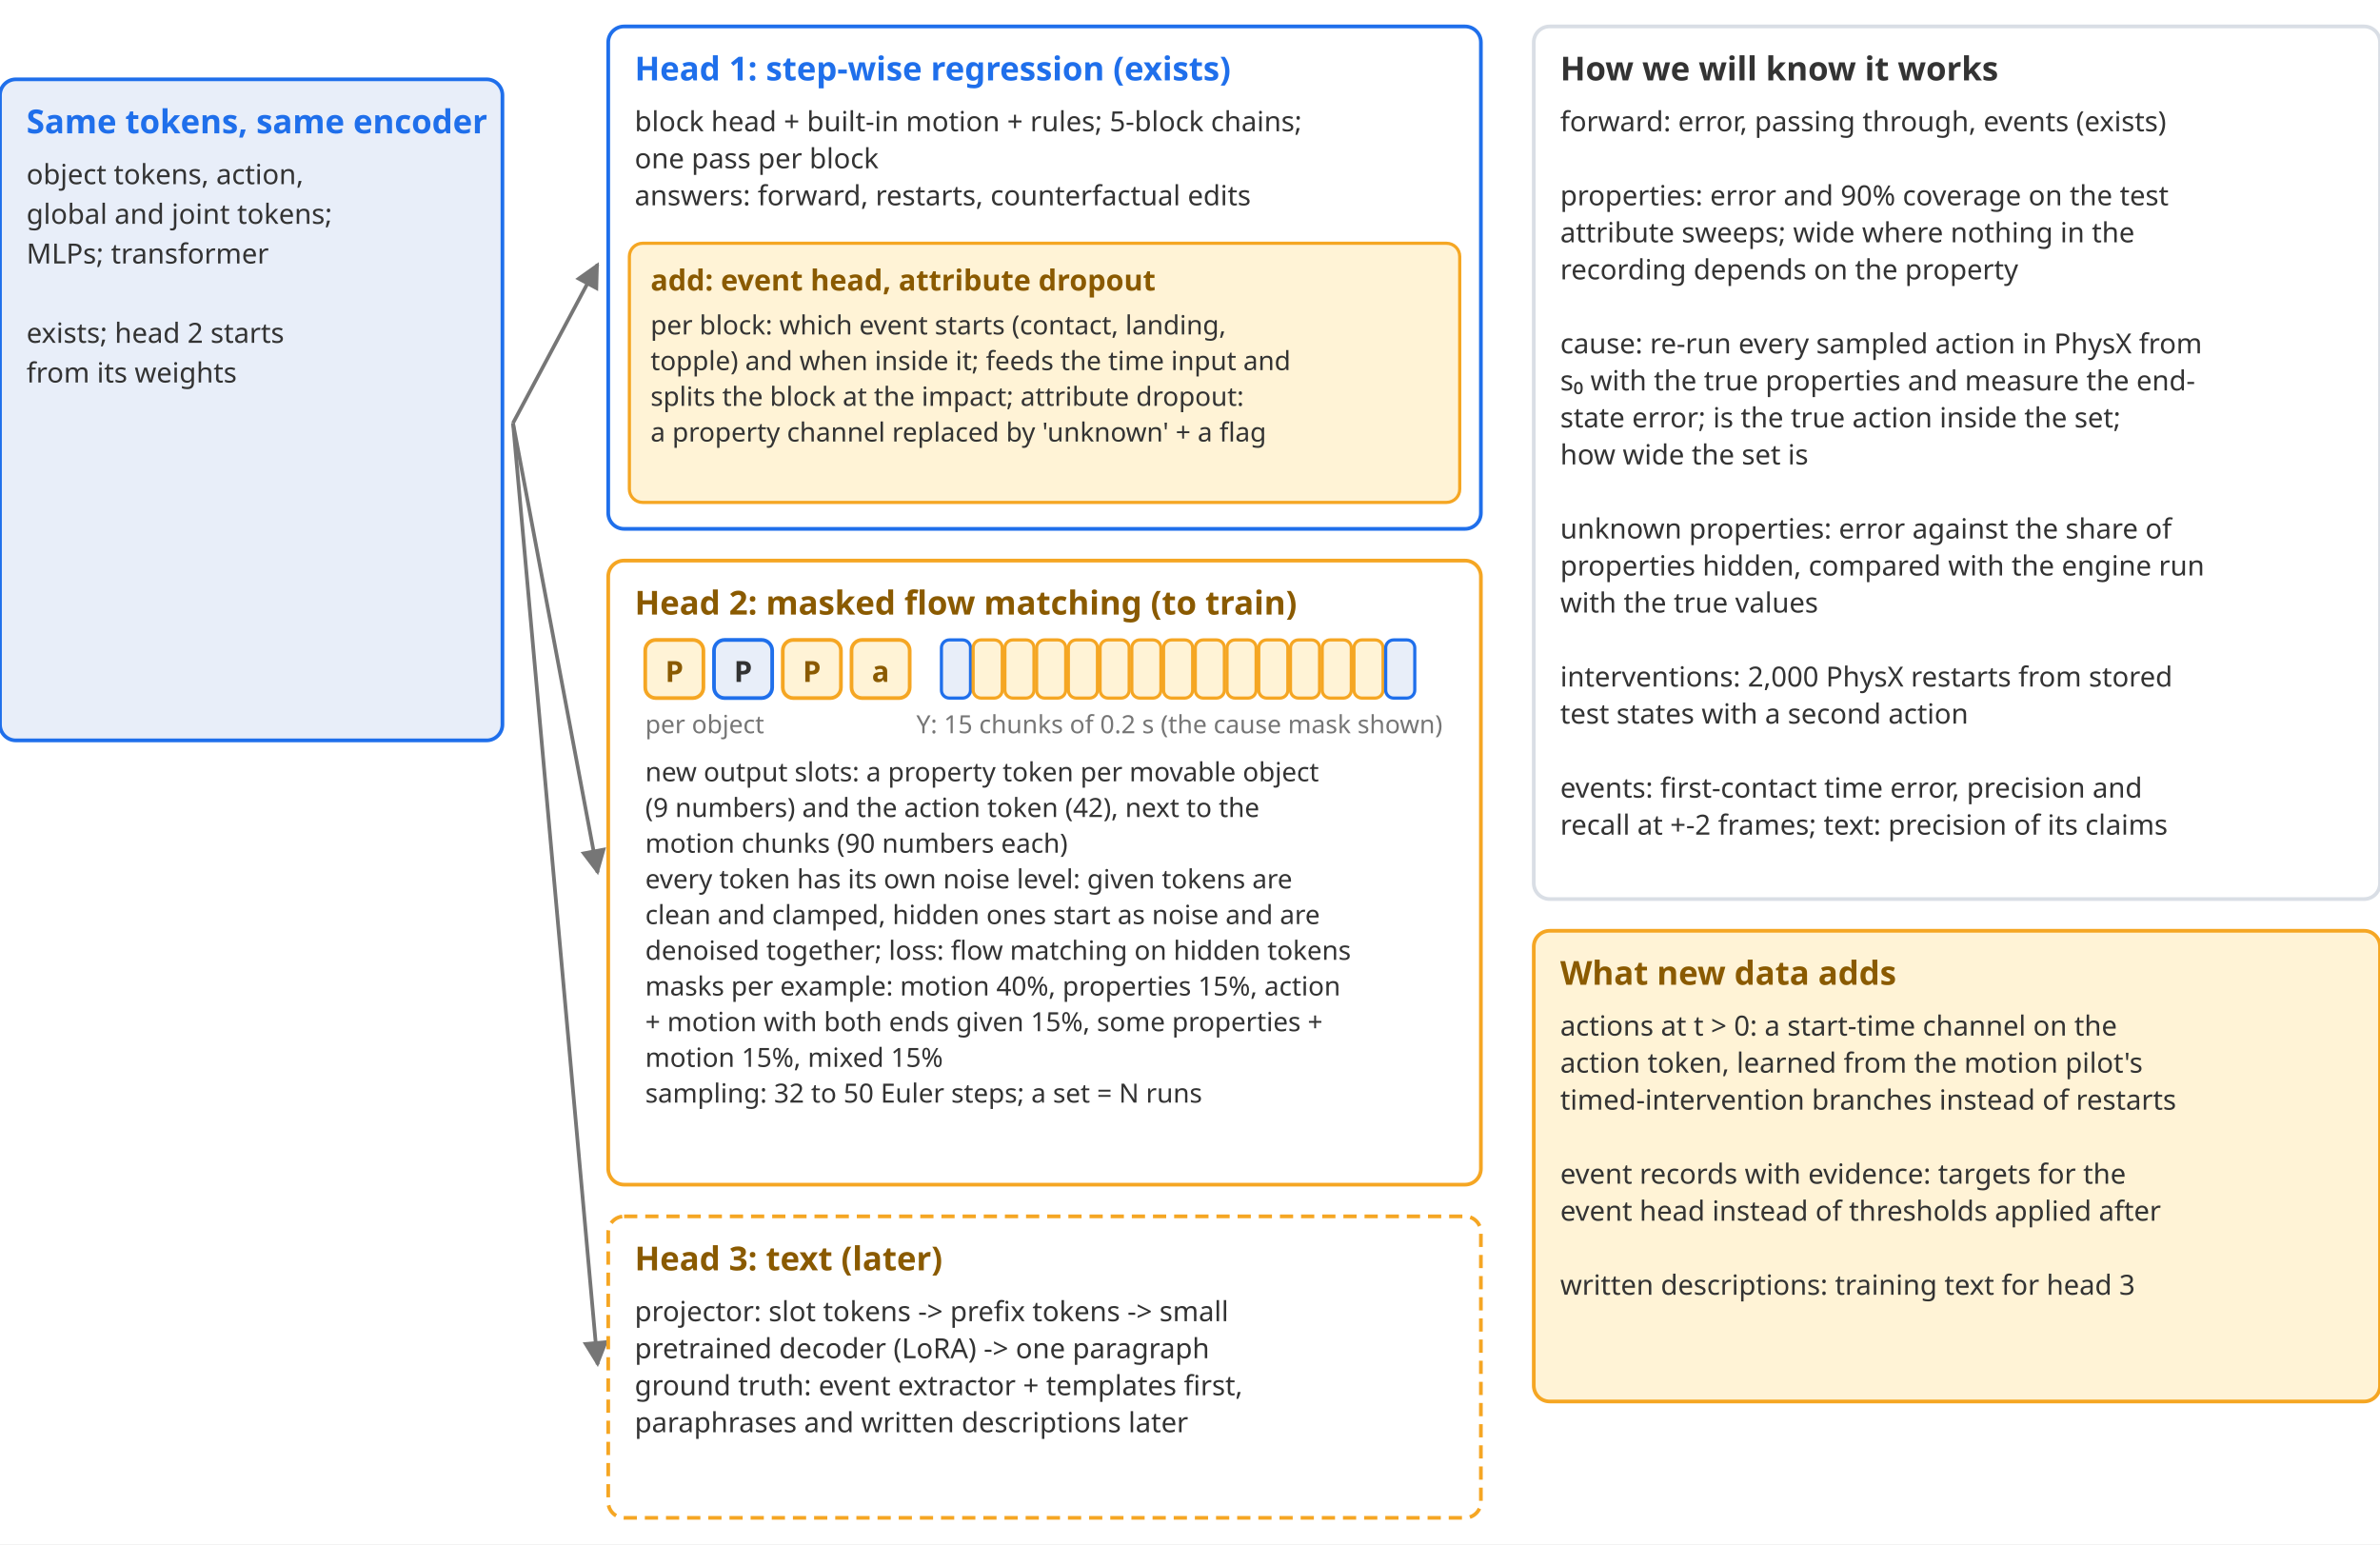
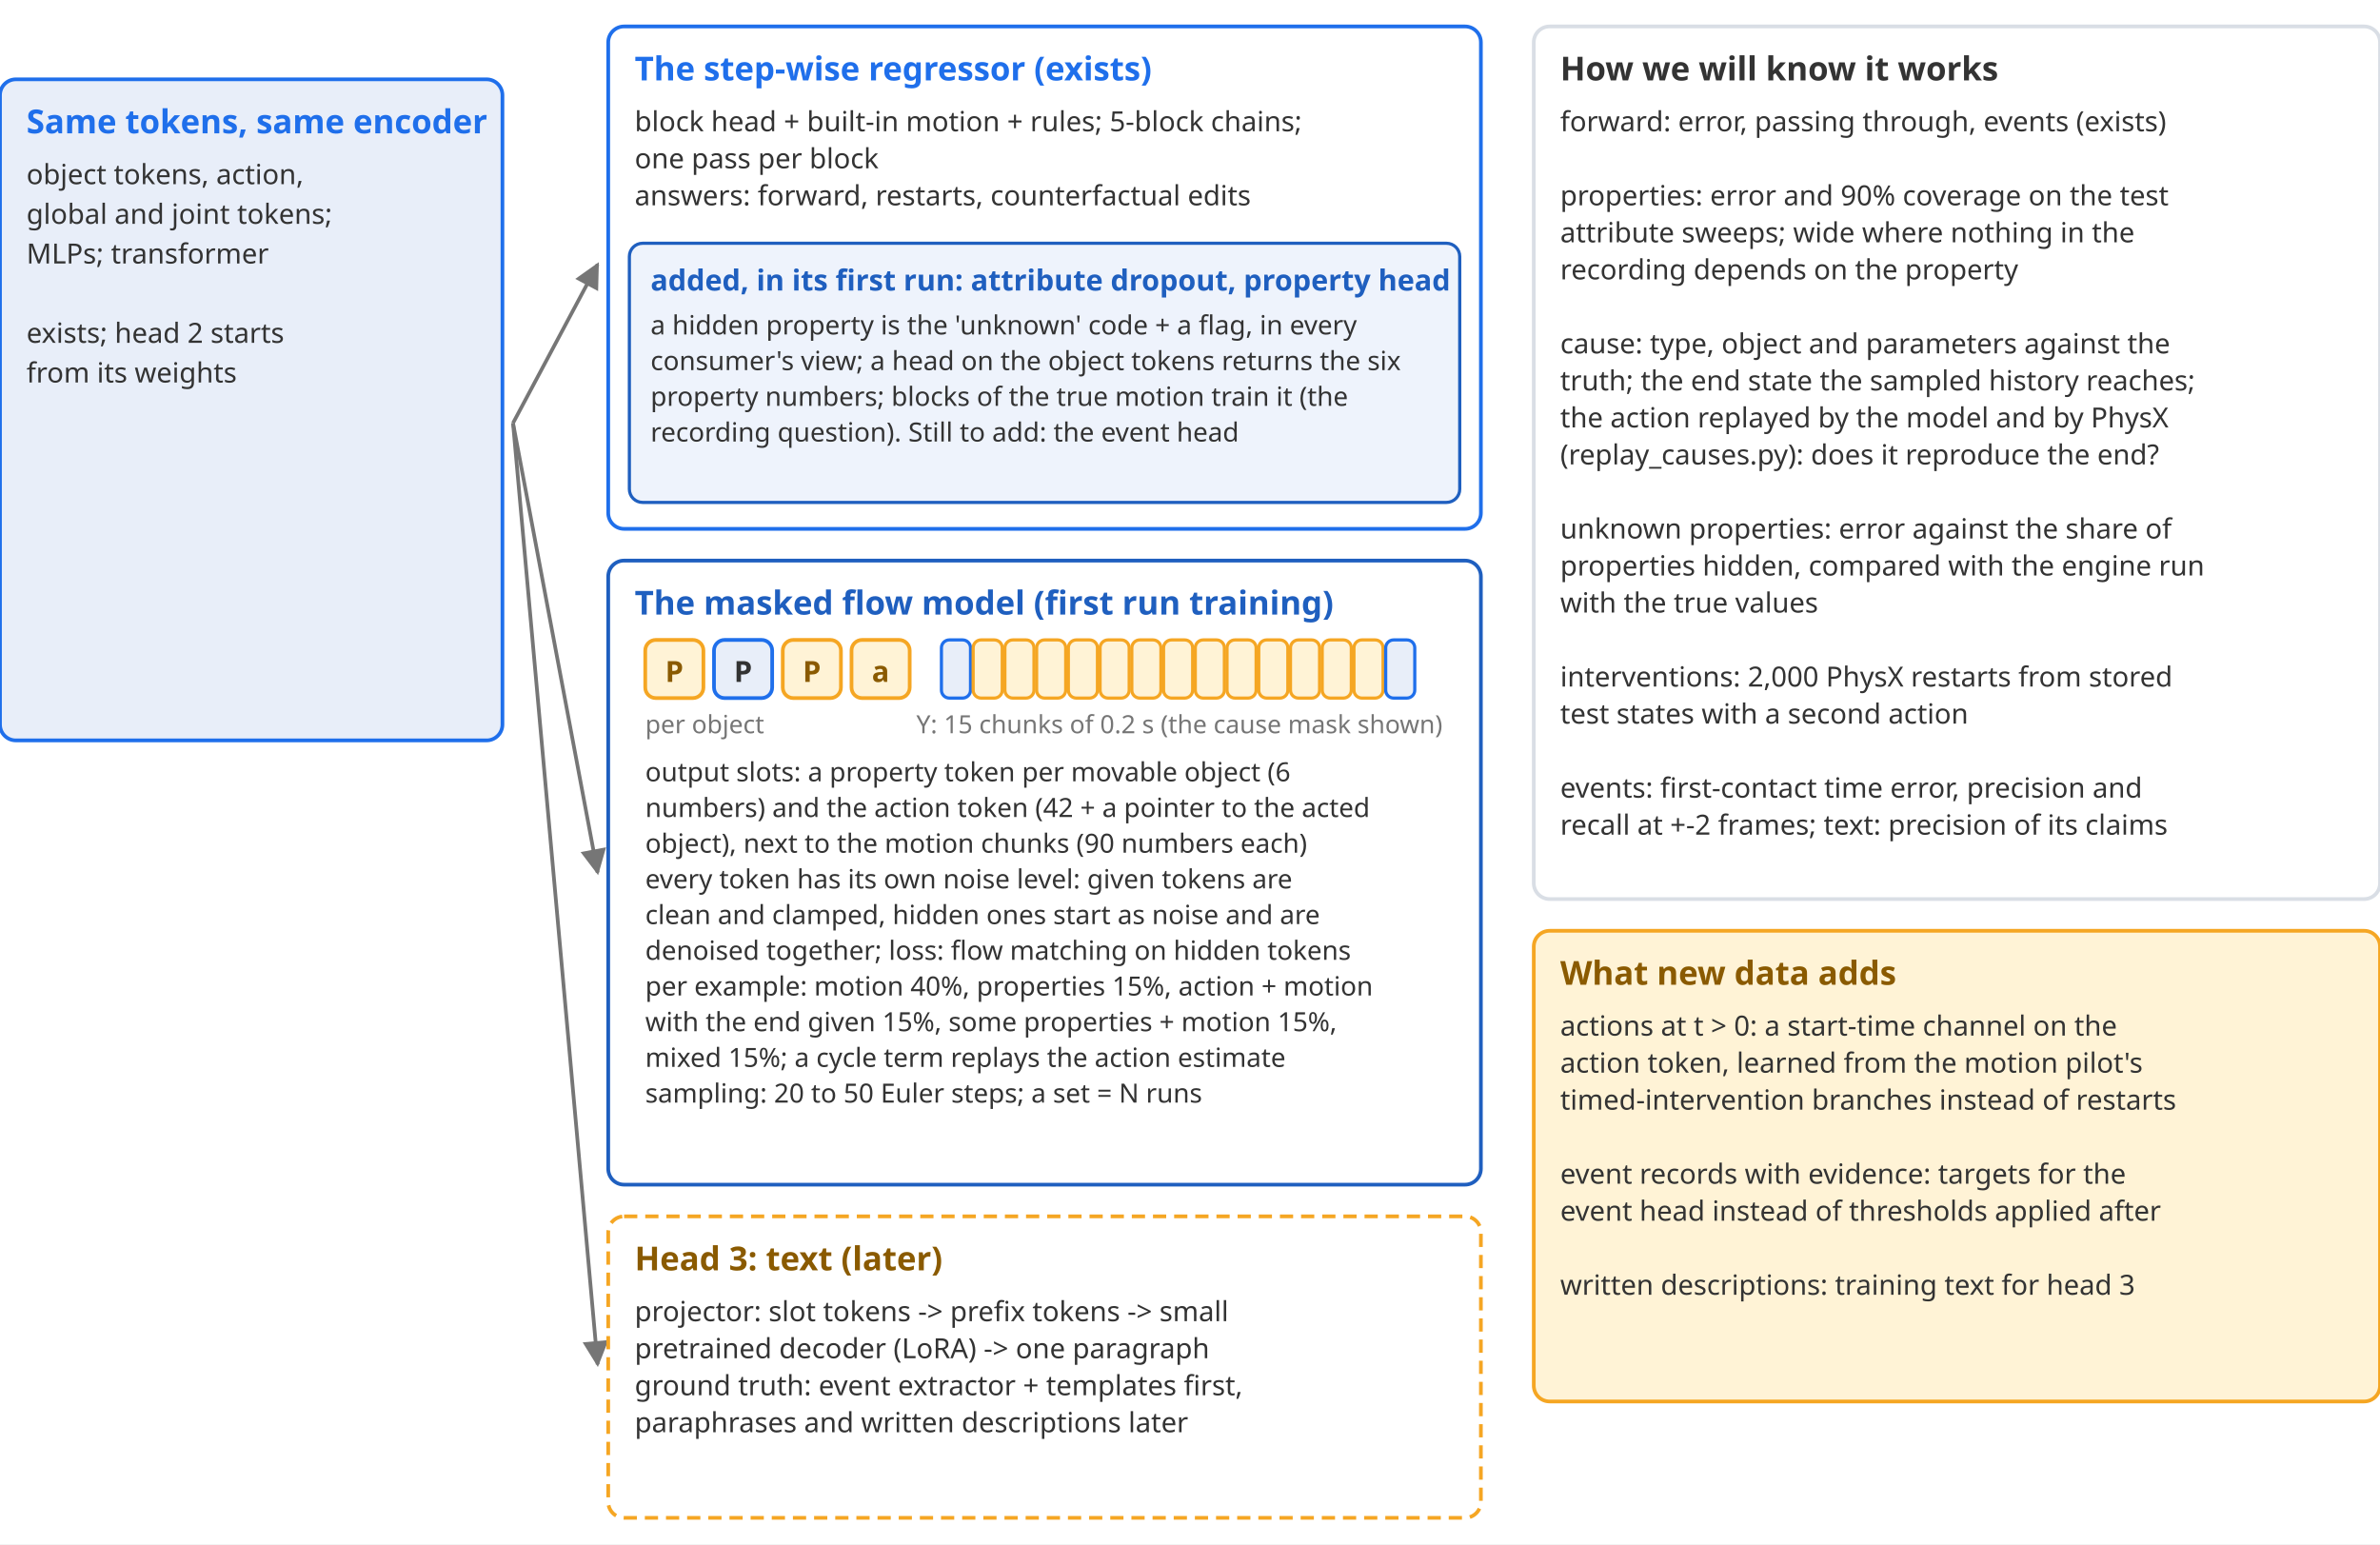
- <svg xmlns="http://www.w3.org/2000/svg" viewBox="0 0 900 584" width="900" height="584" role="img" aria-label="What to build: one encoder, the existing regression head with an event head and attribute dropout, a masked flow-matching head, a text head">
+ <svg xmlns="http://www.w3.org/2000/svg" viewBox="0 0 900 584" width="900" height="584" role="img" aria-label="What is built: one encoder, the step-wise regressor with attribute dropout and a property head, the masked flow model, and the text head still to come">
  <defs>
    <marker id="ah" viewBox="0 0 10 10" refX="9" refY="5" markerWidth="7" markerHeight="7" orient="auto-start-reverse">
      <path d="M0,0 L10,5 L0,10 z" fill="#767676" />
    </marker>
  </defs>
  <rect width="900" height="584" fill="#fff" />
  <rect x="0" y="30" width="190" height="250" rx="6" fill="#e8eef9" stroke="#1f6feb" stroke-width="1.4" />
  <text x="10" y="46" font-family="'Noto Sans', 'Helvetica Neue', Helvetica, Arial, sans-serif" font-size="12.5" font-weight="bold" fill="#1f6feb" text-anchor="start" dominant-baseline="middle">Same tokens, same encoder</text>
  <text x="10" y="66" font-family="'Noto Sans', 'Helvetica Neue', Helvetica, Arial, sans-serif" font-size="10.5" font-weight="normal" fill="#333" text-anchor="start" dominant-baseline="middle">object tokens, action,</text>
  <text x="10" y="81" font-family="'Noto Sans', 'Helvetica Neue', Helvetica, Arial, sans-serif" font-size="10.5" font-weight="normal" fill="#333" text-anchor="start" dominant-baseline="middle">global and joint tokens;</text>
  <text x="10" y="96" font-family="'Noto Sans', 'Helvetica Neue', Helvetica, Arial, sans-serif" font-size="10.5" font-weight="normal" fill="#333" text-anchor="start" dominant-baseline="middle">MLPs; transformer</text>
  <text x="10" y="111" font-family="'Noto Sans', 'Helvetica Neue', Helvetica, Arial, sans-serif" font-size="10.5" font-weight="normal" fill="#333" text-anchor="start" dominant-baseline="middle" />
  <text x="10" y="126" font-family="'Noto Sans', 'Helvetica Neue', Helvetica, Arial, sans-serif" font-size="10.5" font-weight="normal" fill="#333" text-anchor="start" dominant-baseline="middle">exists; head 2 starts</text>
  <text x="10" y="141" font-family="'Noto Sans', 'Helvetica Neue', Helvetica, Arial, sans-serif" font-size="10.5" font-weight="normal" fill="#333" text-anchor="start" dominant-baseline="middle">from its weights</text>
  <path d="M194,160 L226,100" fill="none" stroke="#767676" stroke-width="1.4" marker-end="url(#ah)" />
  <path d="M194,160 L226,330" fill="none" stroke="#767676" stroke-width="1.4" marker-end="url(#ah)" />
  <path d="M194,160 L226,516" fill="none" stroke="#767676" stroke-width="1.4" marker-end="url(#ah)" />
  <rect x="230" y="10" width="330" height="190" rx="6" fill="#fff" stroke="#1f6feb" stroke-width="1.4" />
-   <text x="240" y="26" font-family="'Noto Sans', 'Helvetica Neue', Helvetica, Arial, sans-serif" font-size="12.5" font-weight="bold" fill="#1f6feb" text-anchor="start" dominant-baseline="middle">Head 1: step-wise regression (exists)</text>
+   <text x="240" y="26" font-family="'Noto Sans', 'Helvetica Neue', Helvetica, Arial, sans-serif" font-size="12.5" font-weight="bold" fill="#1f6feb" text-anchor="start" dominant-baseline="middle">The step-wise regressor (exists)</text>
  <text x="240" y="46" font-family="'Noto Sans', 'Helvetica Neue', Helvetica, Arial, sans-serif" font-size="10.5" font-weight="normal" fill="#333" text-anchor="start" dominant-baseline="middle">block head + built-in motion + rules; 5-block chains;</text>
  <text x="240" y="60" font-family="'Noto Sans', 'Helvetica Neue', Helvetica, Arial, sans-serif" font-size="10.5" font-weight="normal" fill="#333" text-anchor="start" dominant-baseline="middle">one pass per block</text>
  <text x="240" y="74" font-family="'Noto Sans', 'Helvetica Neue', Helvetica, Arial, sans-serif" font-size="10.5" font-weight="normal" fill="#333" text-anchor="start" dominant-baseline="middle">answers: forward, restarts, counterfactual edits</text>
-   <rect x="238" y="92" width="314" height="98" rx="5" fill="#fff3d6" stroke="#f5a623" stroke-width="1.2" />
-   <text x="246" y="106" font-family="'Noto Sans', 'Helvetica Neue', Helvetica, Arial, sans-serif" font-size="11" font-weight="bold" fill="#8a5a00" text-anchor="start" dominant-baseline="middle">add: event head, attribute dropout</text>
-   <text x="246" y="123" font-family="'Noto Sans', 'Helvetica Neue', Helvetica, Arial, sans-serif" font-size="10" font-weight="normal" fill="#333" text-anchor="start" dominant-baseline="middle">per block: which event starts (contact, landing,</text>
-   <text x="246" y="136.5" font-family="'Noto Sans', 'Helvetica Neue', Helvetica, Arial, sans-serif" font-size="10" font-weight="normal" fill="#333" text-anchor="start" dominant-baseline="middle">topple) and when inside it; feeds the time input and</text>
-   <text x="246" y="150" font-family="'Noto Sans', 'Helvetica Neue', Helvetica, Arial, sans-serif" font-size="10" font-weight="normal" fill="#333" text-anchor="start" dominant-baseline="middle">splits the block at the impact; attribute dropout:</text>
-   <text x="246" y="163.5" font-family="'Noto Sans', 'Helvetica Neue', Helvetica, Arial, sans-serif" font-size="10" font-weight="normal" fill="#333" text-anchor="start" dominant-baseline="middle">a property channel replaced by 'unknown' + a flag</text>
-   <rect x="230" y="212" width="330" height="236" rx="6" fill="#fff" stroke="#f5a623" stroke-width="1.4" />
-   <text x="240" y="228" font-family="'Noto Sans', 'Helvetica Neue', Helvetica, Arial, sans-serif" font-size="12.5" font-weight="bold" fill="#8a5a00" text-anchor="start" dominant-baseline="middle">Head 2: masked flow matching (to train)</text>
+   <rect x="238" y="92" width="314" height="98" rx="5" fill="#eef3fc" stroke="#1f5fbf" stroke-width="1.2" />
+   <text x="246" y="106" font-family="'Noto Sans', 'Helvetica Neue', Helvetica, Arial, sans-serif" font-size="11" font-weight="bold" fill="#1f5fbf" text-anchor="start" dominant-baseline="middle">added, in its first run: attribute dropout, property head</text>
+   <text x="246" y="123" font-family="'Noto Sans', 'Helvetica Neue', Helvetica, Arial, sans-serif" font-size="10" font-weight="normal" fill="#333" text-anchor="start" dominant-baseline="middle">a hidden property is the 'unknown' code + a flag, in every</text>
+   <text x="246" y="136.5" font-family="'Noto Sans', 'Helvetica Neue', Helvetica, Arial, sans-serif" font-size="10" font-weight="normal" fill="#333" text-anchor="start" dominant-baseline="middle">consumer's view; a head on the object tokens returns the six</text>
+   <text x="246" y="150" font-family="'Noto Sans', 'Helvetica Neue', Helvetica, Arial, sans-serif" font-size="10" font-weight="normal" fill="#333" text-anchor="start" dominant-baseline="middle">property numbers; blocks of the true motion train it (the</text>
+   <text x="246" y="163.5" font-family="'Noto Sans', 'Helvetica Neue', Helvetica, Arial, sans-serif" font-size="10" font-weight="normal" fill="#333" text-anchor="start" dominant-baseline="middle">recording question). Still to add: the event head</text>
+   <rect x="230" y="212" width="330" height="236" rx="6" fill="#fff" stroke="#1f5fbf" stroke-width="1.4" />
+   <text x="240" y="228" font-family="'Noto Sans', 'Helvetica Neue', Helvetica, Arial, sans-serif" font-size="12.5" font-weight="bold" fill="#1f5fbf" text-anchor="start" dominant-baseline="middle">The masked flow model (first run training)</text>
  <rect x="244" y="242" width="22" height="22" rx="4" fill="#fff3d6" stroke="#f5a623" stroke-width="1.4" />
  <text x="255" y="254" font-family="'Noto Sans', 'Helvetica Neue', Helvetica, Arial, sans-serif" font-size="11" font-weight="bold" fill="#8a5a00" text-anchor="middle" dominant-baseline="middle">P</text>
  <rect x="270" y="242" width="22" height="22" rx="4" fill="#e8eef9" stroke="#1f6feb" stroke-width="1.4" />
  <text x="281" y="254" font-family="'Noto Sans', 'Helvetica Neue', Helvetica, Arial, sans-serif" font-size="11" font-weight="bold" fill="#333" text-anchor="middle" dominant-baseline="middle">P</text>
  <rect x="296" y="242" width="22" height="22" rx="4" fill="#fff3d6" stroke="#f5a623" stroke-width="1.4" />
  <text x="307" y="254" font-family="'Noto Sans', 'Helvetica Neue', Helvetica, Arial, sans-serif" font-size="11" font-weight="bold" fill="#8a5a00" text-anchor="middle" dominant-baseline="middle">P</text>
  <rect x="322" y="242" width="22" height="22" rx="4" fill="#fff3d6" stroke="#f5a623" stroke-width="1.4" />
  <text x="333" y="254" font-family="'Noto Sans', 'Helvetica Neue', Helvetica, Arial, sans-serif" font-size="11" font-weight="bold" fill="#8a5a00" text-anchor="middle" dominant-baseline="middle">a</text>
  <rect x="356" y="242" width="11" height="22" rx="3" fill="#e8eef9" stroke="#1f6feb" stroke-width="1.2" />
  <rect x="368" y="242" width="11" height="22" rx="3" fill="#fff3d6" stroke="#f5a623" stroke-width="1.2" />
  <rect x="380" y="242" width="11" height="22" rx="3" fill="#fff3d6" stroke="#f5a623" stroke-width="1.2" />
  <rect x="392" y="242" width="11" height="22" rx="3" fill="#fff3d6" stroke="#f5a623" stroke-width="1.2" />
  <rect x="404" y="242" width="11" height="22" rx="3" fill="#fff3d6" stroke="#f5a623" stroke-width="1.2" />
  <rect x="416" y="242" width="11" height="22" rx="3" fill="#fff3d6" stroke="#f5a623" stroke-width="1.2" />
  <rect x="428" y="242" width="11" height="22" rx="3" fill="#fff3d6" stroke="#f5a623" stroke-width="1.2" />
  <rect x="440" y="242" width="11" height="22" rx="3" fill="#fff3d6" stroke="#f5a623" stroke-width="1.2" />
  <rect x="452" y="242" width="11" height="22" rx="3" fill="#fff3d6" stroke="#f5a623" stroke-width="1.2" />
  <rect x="464" y="242" width="11" height="22" rx="3" fill="#fff3d6" stroke="#f5a623" stroke-width="1.2" />
  <rect x="476" y="242" width="11" height="22" rx="3" fill="#fff3d6" stroke="#f5a623" stroke-width="1.2" />
  <rect x="488" y="242" width="11" height="22" rx="3" fill="#fff3d6" stroke="#f5a623" stroke-width="1.2" />
  <rect x="500" y="242" width="11" height="22" rx="3" fill="#fff3d6" stroke="#f5a623" stroke-width="1.2" />
  <rect x="512" y="242" width="11" height="22" rx="3" fill="#fff3d6" stroke="#f5a623" stroke-width="1.2" />
  <rect x="524" y="242" width="11" height="22" rx="3" fill="#e8eef9" stroke="#1f6feb" stroke-width="1.2" />
  <text x="446" y="274" font-family="'Noto Sans', 'Helvetica Neue', Helvetica, Arial, sans-serif" font-size="9.5" font-weight="normal" fill="#767676" text-anchor="middle" dominant-baseline="middle">Y: 15 chunks of 0.2 s (the cause mask shown)</text>
  <text x="244" y="274" font-family="'Noto Sans', 'Helvetica Neue', Helvetica, Arial, sans-serif" font-size="9.5" font-weight="normal" fill="#767676" text-anchor="start" dominant-baseline="middle">per object</text>
-   <text x="244" y="292" font-family="'Noto Sans', 'Helvetica Neue', Helvetica, Arial, sans-serif" font-size="10" font-weight="normal" fill="#333" text-anchor="start" dominant-baseline="middle">new output slots: a property token per movable object</text>
-   <text x="244" y="305.5" font-family="'Noto Sans', 'Helvetica Neue', Helvetica, Arial, sans-serif" font-size="10" font-weight="normal" fill="#333" text-anchor="start" dominant-baseline="middle">(9 numbers) and the action token (42), next to the</text>
-   <text x="244" y="319" font-family="'Noto Sans', 'Helvetica Neue', Helvetica, Arial, sans-serif" font-size="10" font-weight="normal" fill="#333" text-anchor="start" dominant-baseline="middle">motion chunks (90 numbers each)</text>
+   <text x="244" y="292" font-family="'Noto Sans', 'Helvetica Neue', Helvetica, Arial, sans-serif" font-size="10" font-weight="normal" fill="#333" text-anchor="start" dominant-baseline="middle">output slots: a property token per movable object (6</text>
+   <text x="244" y="305.5" font-family="'Noto Sans', 'Helvetica Neue', Helvetica, Arial, sans-serif" font-size="10" font-weight="normal" fill="#333" text-anchor="start" dominant-baseline="middle">numbers) and the action token (42 + a pointer to the acted</text>
+   <text x="244" y="319" font-family="'Noto Sans', 'Helvetica Neue', Helvetica, Arial, sans-serif" font-size="10" font-weight="normal" fill="#333" text-anchor="start" dominant-baseline="middle">object), next to the motion chunks (90 numbers each)</text>
  <text x="244" y="332.5" font-family="'Noto Sans', 'Helvetica Neue', Helvetica, Arial, sans-serif" font-size="10" font-weight="normal" fill="#333" text-anchor="start" dominant-baseline="middle">every token has its own noise level: given tokens are</text>
  <text x="244" y="346" font-family="'Noto Sans', 'Helvetica Neue', Helvetica, Arial, sans-serif" font-size="10" font-weight="normal" fill="#333" text-anchor="start" dominant-baseline="middle">clean and clamped, hidden ones start as noise and are</text>
  <text x="244" y="359.5" font-family="'Noto Sans', 'Helvetica Neue', Helvetica, Arial, sans-serif" font-size="10" font-weight="normal" fill="#333" text-anchor="start" dominant-baseline="middle">denoised together; loss: flow matching on hidden tokens</text>
-   <text x="244" y="373" font-family="'Noto Sans', 'Helvetica Neue', Helvetica, Arial, sans-serif" font-size="10" font-weight="normal" fill="#333" text-anchor="start" dominant-baseline="middle">masks per example: motion 40%, properties 15%, action</text>
-   <text x="244" y="386.5" font-family="'Noto Sans', 'Helvetica Neue', Helvetica, Arial, sans-serif" font-size="10" font-weight="normal" fill="#333" text-anchor="start" dominant-baseline="middle">+ motion with both ends given 15%, some properties +</text>
-   <text x="244" y="400" font-family="'Noto Sans', 'Helvetica Neue', Helvetica, Arial, sans-serif" font-size="10" font-weight="normal" fill="#333" text-anchor="start" dominant-baseline="middle">motion 15%, mixed 15%</text>
-   <text x="244" y="413.5" font-family="'Noto Sans', 'Helvetica Neue', Helvetica, Arial, sans-serif" font-size="10" font-weight="normal" fill="#333" text-anchor="start" dominant-baseline="middle">sampling: 32 to 50 Euler steps; a set = N runs</text>
+   <text x="244" y="373" font-family="'Noto Sans', 'Helvetica Neue', Helvetica, Arial, sans-serif" font-size="10" font-weight="normal" fill="#333" text-anchor="start" dominant-baseline="middle">per example: motion 40%, properties 15%, action + motion</text>
+   <text x="244" y="386.5" font-family="'Noto Sans', 'Helvetica Neue', Helvetica, Arial, sans-serif" font-size="10" font-weight="normal" fill="#333" text-anchor="start" dominant-baseline="middle">with the end given 15%, some properties + motion 15%,</text>
+   <text x="244" y="400" font-family="'Noto Sans', 'Helvetica Neue', Helvetica, Arial, sans-serif" font-size="10" font-weight="normal" fill="#333" text-anchor="start" dominant-baseline="middle">mixed 15%; a cycle term replays the action estimate</text>
+   <text x="244" y="413.5" font-family="'Noto Sans', 'Helvetica Neue', Helvetica, Arial, sans-serif" font-size="10" font-weight="normal" fill="#333" text-anchor="start" dominant-baseline="middle">sampling: 20 to 50 Euler steps; a set = N runs</text>
  <rect x="230" y="460" width="330" height="114" rx="6" fill="#fff" stroke="#f5a623" stroke-width="1.4" stroke-dasharray="5 3" />
  <text x="240" y="476" font-family="'Noto Sans', 'Helvetica Neue', Helvetica, Arial, sans-serif" font-size="12.5" font-weight="bold" fill="#8a5a00" text-anchor="start" dominant-baseline="middle">Head 3: text (later)</text>
  <text x="240" y="496" font-family="'Noto Sans', 'Helvetica Neue', Helvetica, Arial, sans-serif" font-size="10.5" font-weight="normal" fill="#333" text-anchor="start" dominant-baseline="middle">projector: slot tokens -&gt; prefix tokens -&gt; small</text>
  <text x="240" y="510" font-family="'Noto Sans', 'Helvetica Neue', Helvetica, Arial, sans-serif" font-size="10.5" font-weight="normal" fill="#333" text-anchor="start" dominant-baseline="middle">pretrained decoder (LoRA) -&gt; one paragraph</text>
  <text x="240" y="524" font-family="'Noto Sans', 'Helvetica Neue', Helvetica, Arial, sans-serif" font-size="10.5" font-weight="normal" fill="#333" text-anchor="start" dominant-baseline="middle">ground truth: event extractor + templates first,</text>
  <text x="240" y="538" font-family="'Noto Sans', 'Helvetica Neue', Helvetica, Arial, sans-serif" font-size="10.5" font-weight="normal" fill="#333" text-anchor="start" dominant-baseline="middle">paraphrases and written descriptions later</text>
  <rect x="580" y="10" width="320" height="330" rx="6" fill="#fff" stroke="#d9dee5" stroke-width="1.4" />
  <text x="590" y="26" font-family="'Noto Sans', 'Helvetica Neue', Helvetica, Arial, sans-serif" font-size="12.5" font-weight="bold" fill="#333" text-anchor="start" dominant-baseline="middle">How we will know it works</text>
  <text x="590" y="46" font-family="'Noto Sans', 'Helvetica Neue', Helvetica, Arial, sans-serif" font-size="10.5" font-weight="normal" fill="#333" text-anchor="start" dominant-baseline="middle">forward: error, passing through, events (exists)</text>
  <text x="590" y="60" font-family="'Noto Sans', 'Helvetica Neue', Helvetica, Arial, sans-serif" font-size="10.5" font-weight="normal" fill="#333" text-anchor="start" dominant-baseline="middle" />
  <text x="590" y="74" font-family="'Noto Sans', 'Helvetica Neue', Helvetica, Arial, sans-serif" font-size="10.5" font-weight="normal" fill="#333" text-anchor="start" dominant-baseline="middle">properties: error and 90% coverage on the test</text>
  <text x="590" y="88" font-family="'Noto Sans', 'Helvetica Neue', Helvetica, Arial, sans-serif" font-size="10.5" font-weight="normal" fill="#333" text-anchor="start" dominant-baseline="middle">attribute sweeps; wide where nothing in the</text>
  <text x="590" y="102" font-family="'Noto Sans', 'Helvetica Neue', Helvetica, Arial, sans-serif" font-size="10.5" font-weight="normal" fill="#333" text-anchor="start" dominant-baseline="middle">recording depends on the property</text>
  <text x="590" y="116" font-family="'Noto Sans', 'Helvetica Neue', Helvetica, Arial, sans-serif" font-size="10.5" font-weight="normal" fill="#333" text-anchor="start" dominant-baseline="middle" />
-   <text x="590" y="130" font-family="'Noto Sans', 'Helvetica Neue', Helvetica, Arial, sans-serif" font-size="10.5" font-weight="normal" fill="#333" text-anchor="start" dominant-baseline="middle">cause: re-run every sampled action in PhysX from</text>
-   <text x="590" y="144" font-family="'Noto Sans', 'Helvetica Neue', Helvetica, Arial, sans-serif" font-size="10.5" font-weight="normal" fill="#333" text-anchor="start" dominant-baseline="middle">s₀ with the true properties and measure the end-</text>
-   <text x="590" y="158" font-family="'Noto Sans', 'Helvetica Neue', Helvetica, Arial, sans-serif" font-size="10.5" font-weight="normal" fill="#333" text-anchor="start" dominant-baseline="middle">state error; is the true action inside the set;</text>
-   <text x="590" y="172" font-family="'Noto Sans', 'Helvetica Neue', Helvetica, Arial, sans-serif" font-size="10.5" font-weight="normal" fill="#333" text-anchor="start" dominant-baseline="middle">how wide the set is</text>
+   <text x="590" y="130" font-family="'Noto Sans', 'Helvetica Neue', Helvetica, Arial, sans-serif" font-size="10.5" font-weight="normal" fill="#333" text-anchor="start" dominant-baseline="middle">cause: type, object and parameters against the</text>
+   <text x="590" y="144" font-family="'Noto Sans', 'Helvetica Neue', Helvetica, Arial, sans-serif" font-size="10.5" font-weight="normal" fill="#333" text-anchor="start" dominant-baseline="middle">truth; the end state the sampled history reaches;</text>
+   <text x="590" y="158" font-family="'Noto Sans', 'Helvetica Neue', Helvetica, Arial, sans-serif" font-size="10.5" font-weight="normal" fill="#333" text-anchor="start" dominant-baseline="middle">the action replayed by the model and by PhysX</text>
+   <text x="590" y="172" font-family="'Noto Sans', 'Helvetica Neue', Helvetica, Arial, sans-serif" font-size="10.5" font-weight="normal" fill="#333" text-anchor="start" dominant-baseline="middle">(replay_causes.py): does it reproduce the end?</text>
  <text x="590" y="186" font-family="'Noto Sans', 'Helvetica Neue', Helvetica, Arial, sans-serif" font-size="10.5" font-weight="normal" fill="#333" text-anchor="start" dominant-baseline="middle" />
  <text x="590" y="200" font-family="'Noto Sans', 'Helvetica Neue', Helvetica, Arial, sans-serif" font-size="10.5" font-weight="normal" fill="#333" text-anchor="start" dominant-baseline="middle">unknown properties: error against the share of</text>
  <text x="590" y="214" font-family="'Noto Sans', 'Helvetica Neue', Helvetica, Arial, sans-serif" font-size="10.5" font-weight="normal" fill="#333" text-anchor="start" dominant-baseline="middle">properties hidden, compared with the engine run</text>
  <text x="590" y="228" font-family="'Noto Sans', 'Helvetica Neue', Helvetica, Arial, sans-serif" font-size="10.5" font-weight="normal" fill="#333" text-anchor="start" dominant-baseline="middle">with the true values</text>
  <text x="590" y="242" font-family="'Noto Sans', 'Helvetica Neue', Helvetica, Arial, sans-serif" font-size="10.5" font-weight="normal" fill="#333" text-anchor="start" dominant-baseline="middle" />
  <text x="590" y="256" font-family="'Noto Sans', 'Helvetica Neue', Helvetica, Arial, sans-serif" font-size="10.5" font-weight="normal" fill="#333" text-anchor="start" dominant-baseline="middle">interventions: 2,000 PhysX restarts from stored</text>
  <text x="590" y="270" font-family="'Noto Sans', 'Helvetica Neue', Helvetica, Arial, sans-serif" font-size="10.5" font-weight="normal" fill="#333" text-anchor="start" dominant-baseline="middle">test states with a second action</text>
  <text x="590" y="284" font-family="'Noto Sans', 'Helvetica Neue', Helvetica, Arial, sans-serif" font-size="10.5" font-weight="normal" fill="#333" text-anchor="start" dominant-baseline="middle" />
  <text x="590" y="298" font-family="'Noto Sans', 'Helvetica Neue', Helvetica, Arial, sans-serif" font-size="10.5" font-weight="normal" fill="#333" text-anchor="start" dominant-baseline="middle">events: first-contact time error, precision and</text>
  <text x="590" y="312" font-family="'Noto Sans', 'Helvetica Neue', Helvetica, Arial, sans-serif" font-size="10.5" font-weight="normal" fill="#333" text-anchor="start" dominant-baseline="middle">recall at +-2 frames;  text: precision of its claims</text>
  <rect x="580" y="352" width="320" height="178" rx="6" fill="#fff3d6" stroke="#f5a623" stroke-width="1.4" />
  <text x="590" y="368" font-family="'Noto Sans', 'Helvetica Neue', Helvetica, Arial, sans-serif" font-size="12.5" font-weight="bold" fill="#8a5a00" text-anchor="start" dominant-baseline="middle">What new data adds</text>
  <text x="590" y="388" font-family="'Noto Sans', 'Helvetica Neue', Helvetica, Arial, sans-serif" font-size="10.5" font-weight="normal" fill="#333" text-anchor="start" dominant-baseline="middle">actions at t &gt; 0: a start-time channel on the</text>
  <text x="590" y="402" font-family="'Noto Sans', 'Helvetica Neue', Helvetica, Arial, sans-serif" font-size="10.5" font-weight="normal" fill="#333" text-anchor="start" dominant-baseline="middle">action token, learned from the motion pilot's</text>
  <text x="590" y="416" font-family="'Noto Sans', 'Helvetica Neue', Helvetica, Arial, sans-serif" font-size="10.5" font-weight="normal" fill="#333" text-anchor="start" dominant-baseline="middle">timed-intervention branches instead of restarts</text>
  <text x="590" y="430" font-family="'Noto Sans', 'Helvetica Neue', Helvetica, Arial, sans-serif" font-size="10.5" font-weight="normal" fill="#333" text-anchor="start" dominant-baseline="middle" />
  <text x="590" y="444" font-family="'Noto Sans', 'Helvetica Neue', Helvetica, Arial, sans-serif" font-size="10.5" font-weight="normal" fill="#333" text-anchor="start" dominant-baseline="middle">event records with evidence: targets for the</text>
  <text x="590" y="458" font-family="'Noto Sans', 'Helvetica Neue', Helvetica, Arial, sans-serif" font-size="10.5" font-weight="normal" fill="#333" text-anchor="start" dominant-baseline="middle">event head instead of thresholds applied after</text>
  <text x="590" y="472" font-family="'Noto Sans', 'Helvetica Neue', Helvetica, Arial, sans-serif" font-size="10.5" font-weight="normal" fill="#333" text-anchor="start" dominant-baseline="middle" />
  <text x="590" y="486" font-family="'Noto Sans', 'Helvetica Neue', Helvetica, Arial, sans-serif" font-size="10.5" font-weight="normal" fill="#333" text-anchor="start" dominant-baseline="middle">written descriptions: training text for head 3</text>
</svg>
